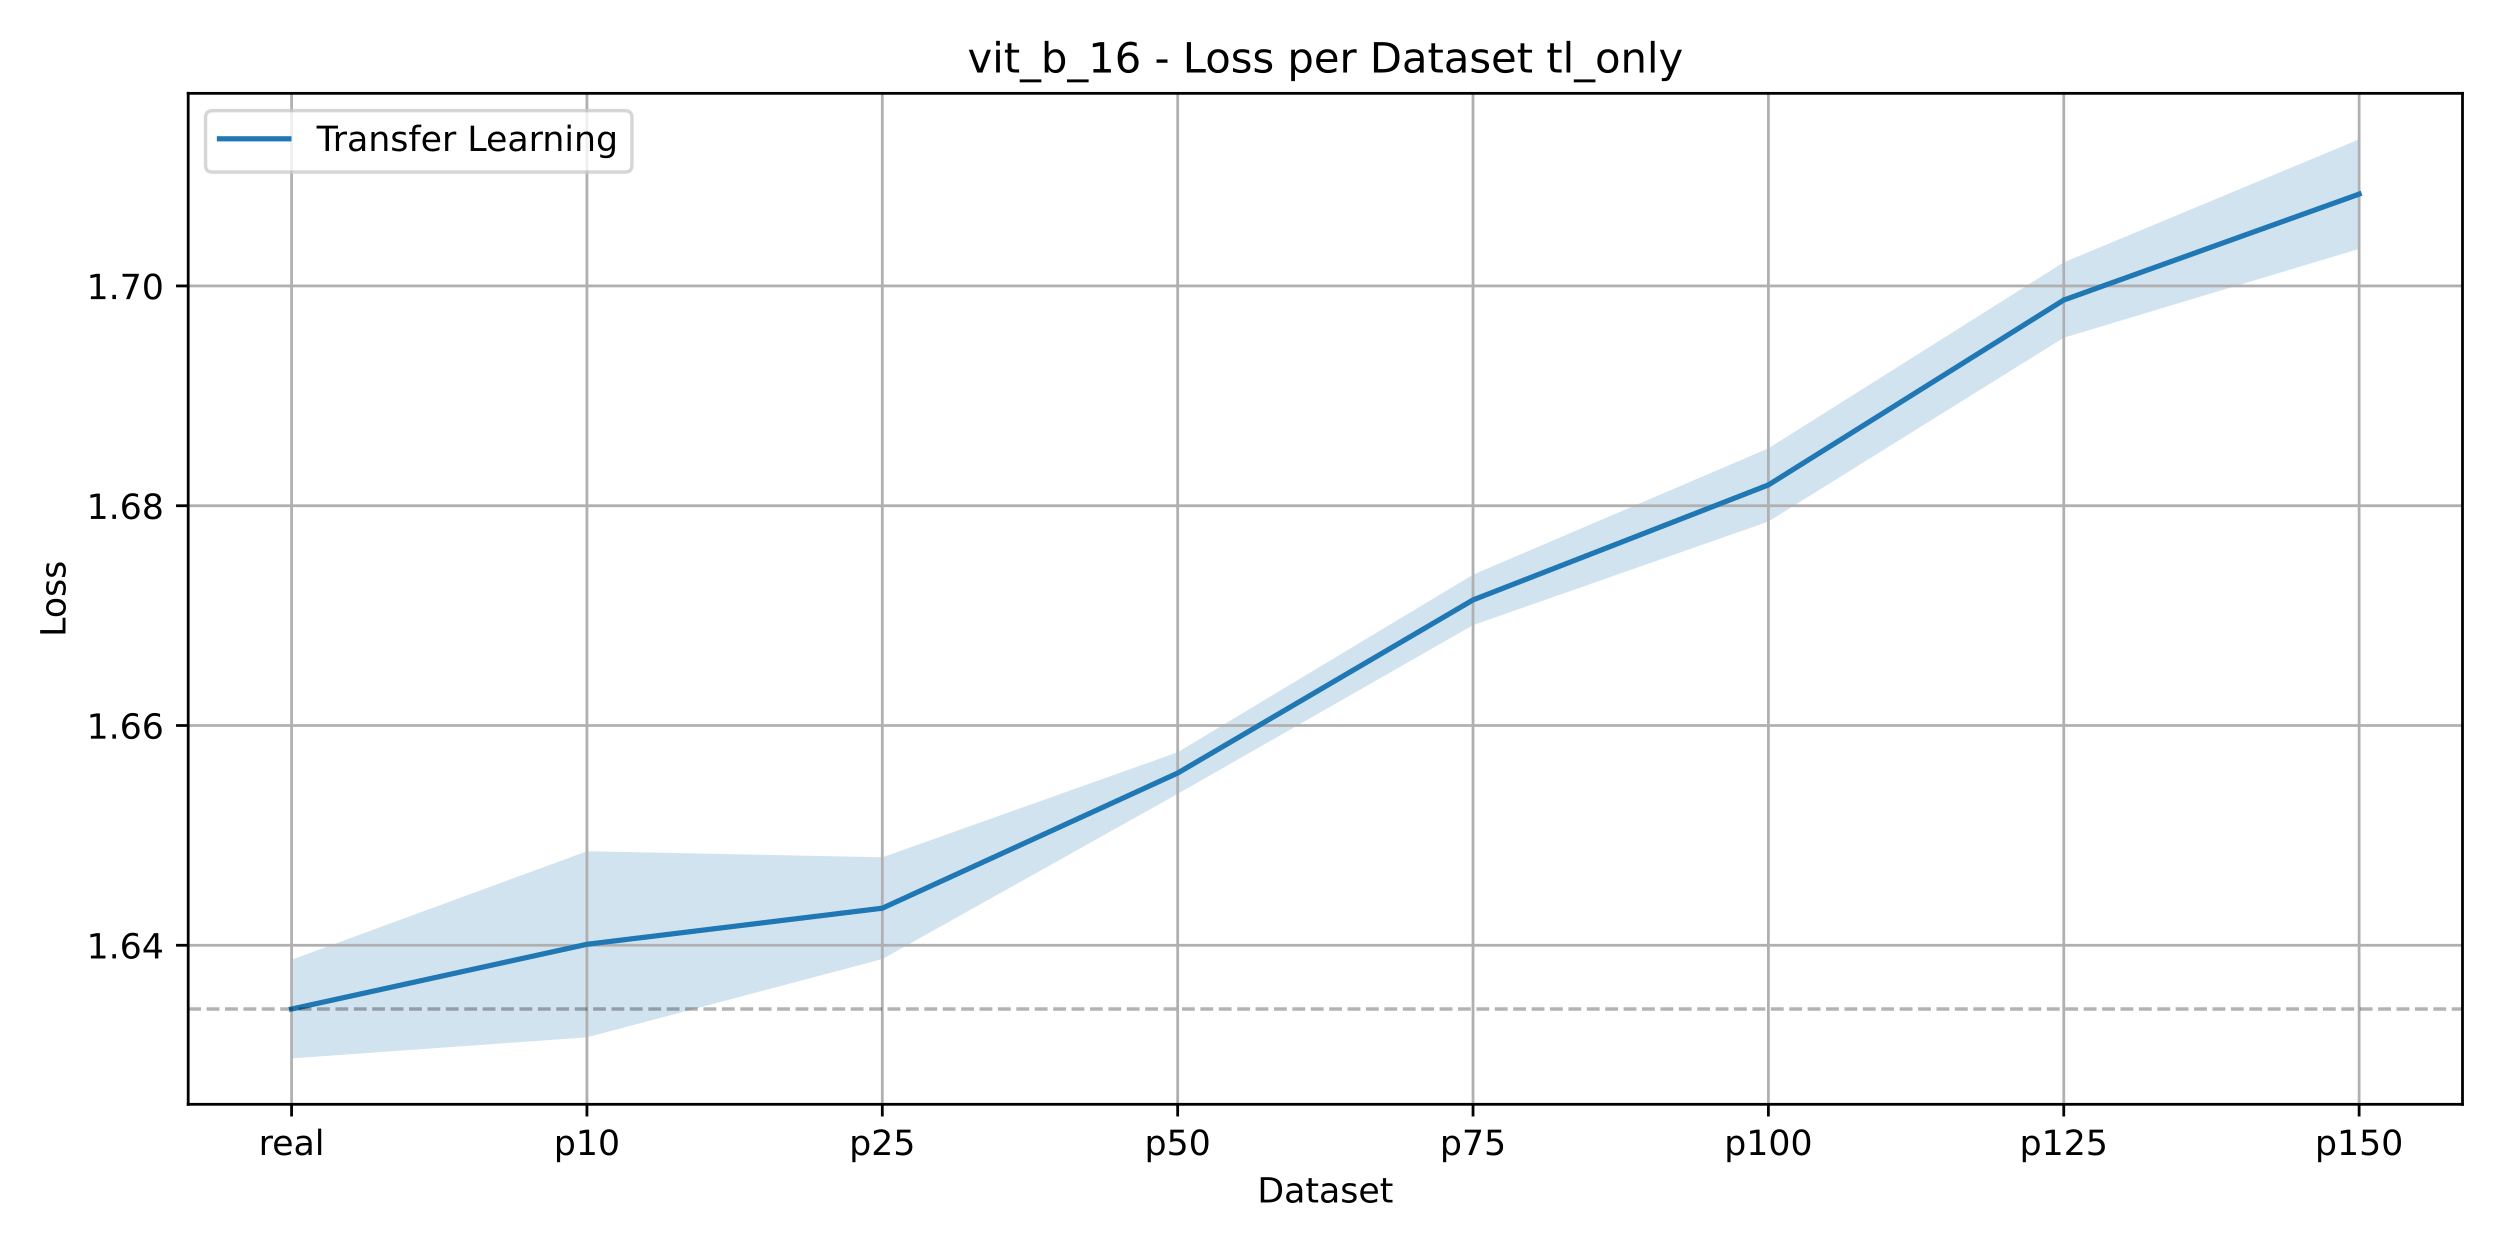
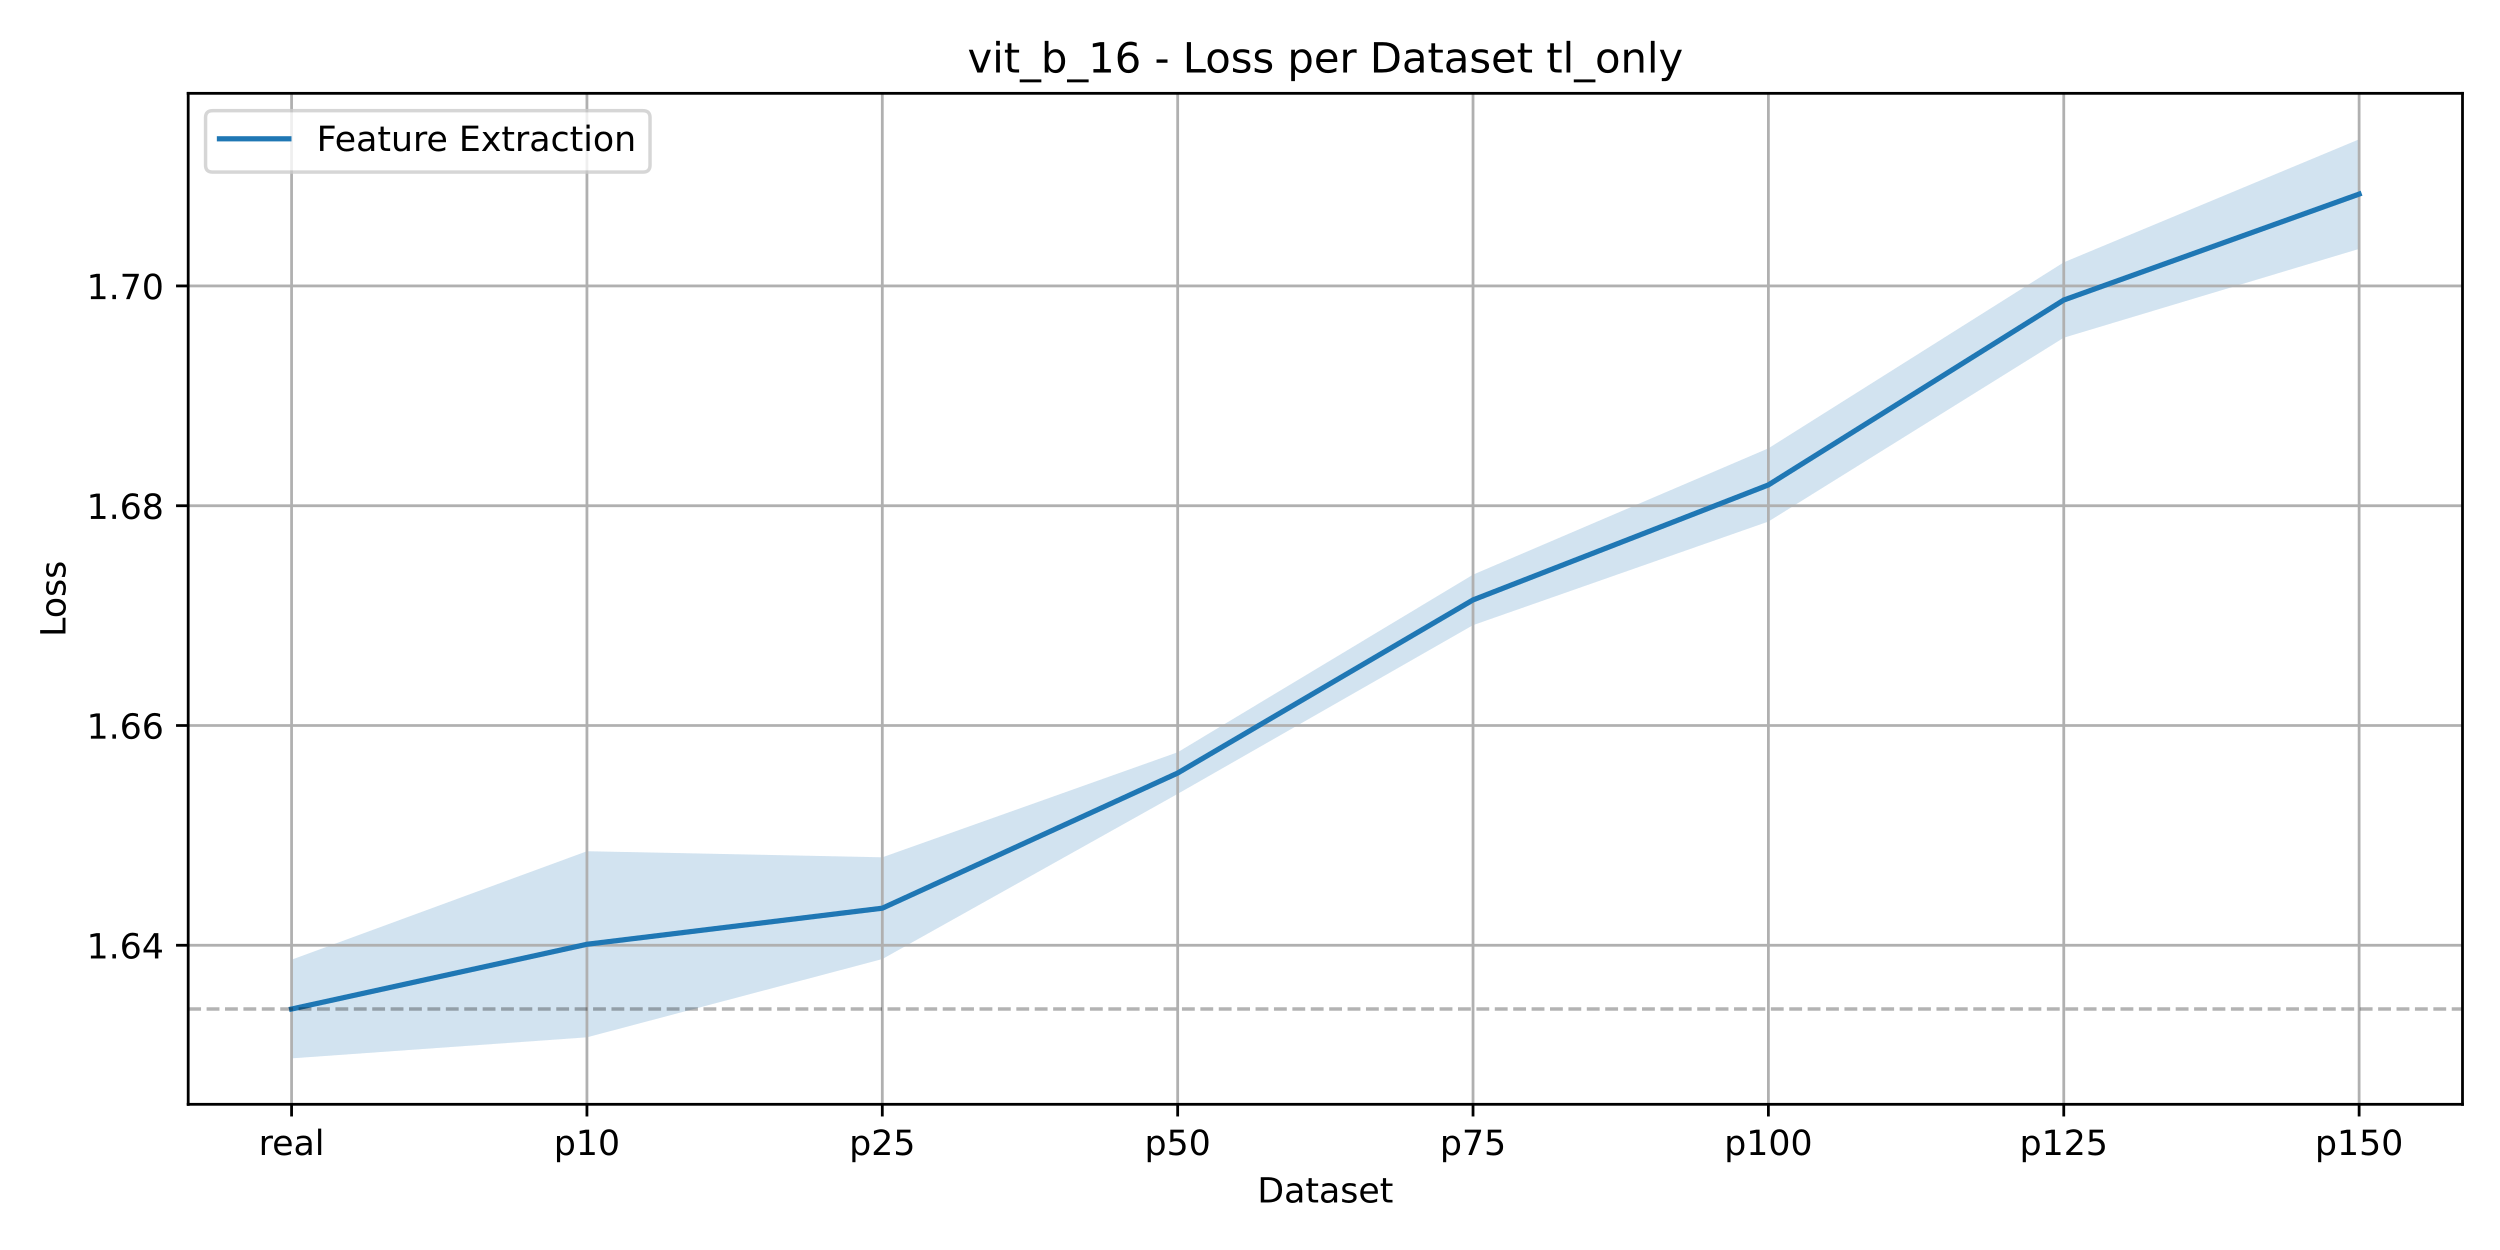
<svg xmlns="http://www.w3.org/2000/svg" xmlns:xlink="http://www.w3.org/1999/xlink" width="720pt" height="360pt" viewBox="0 0 720 360" version="1.1">
  <defs>
    <style type="text/css">*{stroke-linejoin: round; stroke-linecap: butt}</style>
  </defs>
  <g id="figure_1">
    <g id="patch_1">
      <path d="M 0 360  L 720 360  L 720 0  L 0 0  z " style="fill: #ffffff" />
    </g>
    <g id="axes_1">
      <g id="patch_2">
        <path d="M 54.2 318.04  L 709.2 318.04  L 709.2 26.88  L 54.2 26.88  z " style="fill: #ffffff" />
      </g>
      <g id="FillBetweenPolyCollection_1">
-         <path d="M 83.973 276.39  L 83.973 304.805  L 169.038 298.744  L 254.103 276.209  L 339.168 228.63  L 424.232 180.043  L 509.297 150.203  L 594.362 97.261  L 679.427 71.673  L 679.427 40.115  L 679.427 40.115  L 594.362 75.551  L 509.297 129.113  L 424.232 165.499  L 339.168 216.642  L 254.103 246.905  L 169.038 245.149  L 83.973 276.39  z " clip-path="url(#pf69fee0661)" style="fill: #1f77b4; fill-opacity: 0.2" />
+         <path d="M 83.973 276.39  L 83.973 304.805  L 169.038 298.744  L 254.103 276.209  L 339.168 228.63  L 424.232 180.043  L 509.297 150.203  L 594.362 97.261  L 679.427 71.673  L 679.427 40.115  L 679.427 40.115  L 594.362 75.551  L 509.297 129.113  L 424.232 165.499  L 339.168 216.642  L 254.103 246.905  L 169.038 245.149  L 83.973 276.39  z " clip-path="url(#pb8497c201f)" style="fill: #1f77b4; fill-opacity: 0.2" />
      </g>
      <g id="matplotlib.axis_1">
        <g id="xtick_1">
          <g id="line2d_1">
-             <path d="M 83.973 318.04  L 83.973 26.88  " clip-path="url(#pf69fee0661)" style="fill: none; stroke: #b0b0b0; stroke-width: 0.8; stroke-linecap: square" />
+             <path d="M 83.973 318.04  L 83.973 26.88  " clip-path="url(#pb8497c201f)" style="fill: none; stroke: #b0b0b0; stroke-width: 0.8; stroke-linecap: square" />
          </g>
          <g id="line2d_2">
            <defs>
-               <path id="mf01da9244c" d="M 0 0  L 0 3.5  " style="stroke: #000000; stroke-width: 0.8" />
+               <path id="ma97a63dde7" d="M 0 0  L 0 3.5  " style="stroke: #000000; stroke-width: 0.8" />
            </defs>
            <g>
-               <use xlink:href="#mf01da9244c" x="83.973" y="318.04" style="stroke: #000000; stroke-width: 0.8" />
+               <use xlink:href="#ma97a63dde7" x="83.973" y="318.04" style="stroke: #000000; stroke-width: 0.8" />
            </g>
          </g>
          <g id="text_1">
            <g transform="translate(74.50007 332.6384) scale(0.1 -0.1)">
              <defs>
                <path id="DejaVuSans-72" d="M 2631 2963  Q 2534 3019 2420 3045  Q 2306 3072 2169 3072  Q 1681 3072 1420 2755  Q 1159 2438 1159 1844  L 1159 0  L 581 0  L 581 3500  L 1159 3500  L 1159 2956  Q 1341 3275 1631 3429  Q 1922 3584 2338 3584  Q 2397 3584 2469 3576  Q 2541 3569 2628 3553  L 2631 2963  z " transform="scale(0.015625)" />
                <path id="DejaVuSans-65" d="M 3597 1894  L 3597 1613  L 953 1613  Q 991 1019 1311 708  Q 1631 397 2203 397  Q 2534 397 2845 478  Q 3156 559 3463 722  L 3463 178  Q 3153 47 2828 -22  Q 2503 -91 2169 -91  Q 1331 -91 842 396  Q 353 884 353 1716  Q 353 2575 817 3079  Q 1281 3584 2069 3584  Q 2775 3584 3186 3129  Q 3597 2675 3597 1894  z M 3022 2063  Q 3016 2534 2758 2815  Q 2500 3097 2075 3097  Q 1594 3097 1305 2825  Q 1016 2553 972 2059  L 3022 2063  z " transform="scale(0.015625)" />
                <path id="DejaVuSans-61" d="M 2194 1759  Q 1497 1759 1228 1600  Q 959 1441 959 1056  Q 959 750 1161 570  Q 1363 391 1709 391  Q 2188 391 2477 730  Q 2766 1069 2766 1631  L 2766 1759  L 2194 1759  z M 3341 1997  L 3341 0  L 2766 0  L 2766 531  Q 2569 213 2275 61  Q 1981 -91 1556 -91  Q 1019 -91 701 211  Q 384 513 384 1019  Q 384 1609 779 1909  Q 1175 2209 1959 2209  L 2766 2209  L 2766 2266  Q 2766 2663 2505 2880  Q 2244 3097 1772 3097  Q 1472 3097 1187 3025  Q 903 2953 641 2809  L 641 3341  Q 956 3463 1253 3523  Q 1550 3584 1831 3584  Q 2591 3584 2966 3190  Q 3341 2797 3341 1997  z " transform="scale(0.015625)" />
                <path id="DejaVuSans-6c" d="M 603 4863  L 1178 4863  L 1178 0  L 603 0  L 603 4863  z " transform="scale(0.015625)" />
              </defs>
              <use xlink:href="#DejaVuSans-72" />
              <use xlink:href="#DejaVuSans-65" transform="translate(38.86328 0)" />
              <use xlink:href="#DejaVuSans-61" transform="translate(100.3867 0)" />
              <use xlink:href="#DejaVuSans-6c" transform="translate(161.666 0)" />
            </g>
          </g>
        </g>
        <g id="xtick_2">
          <g id="line2d_3">
-             <path d="M 169.038 318.04  L 169.038 26.88  " clip-path="url(#pf69fee0661)" style="fill: none; stroke: #b0b0b0; stroke-width: 0.8; stroke-linecap: square" />
+             <path d="M 169.038 318.04  L 169.038 26.88  " clip-path="url(#pb8497c201f)" style="fill: none; stroke: #b0b0b0; stroke-width: 0.8; stroke-linecap: square" />
          </g>
          <g id="line2d_4">
            <g>
-               <use xlink:href="#mf01da9244c" x="169.038" y="318.04" style="stroke: #000000; stroke-width: 0.8" />
+               <use xlink:href="#ma97a63dde7" x="169.038" y="318.04" style="stroke: #000000; stroke-width: 0.8" />
            </g>
          </g>
          <g id="text_2">
            <g transform="translate(159.5009 332.6384) scale(0.1 -0.1)">
              <defs>
                <path id="DejaVuSans-70" d="M 1159 525  L 1159 -1331  L 581 -1331  L 581 3500  L 1159 3500  L 1159 2969  Q 1341 3281 1617 3432  Q 1894 3584 2278 3584  Q 2916 3584 3314 3078  Q 3713 2572 3713 1747  Q 3713 922 3314 415  Q 2916 -91 2278 -91  Q 1894 -91 1617 61  Q 1341 213 1159 525  z M 3116 1747  Q 3116 2381 2855 2742  Q 2594 3103 2138 3103  Q 1681 3103 1420 2742  Q 1159 2381 1159 1747  Q 1159 1113 1420 752  Q 1681 391 2138 391  Q 2594 391 2855 752  Q 3116 1113 3116 1747  z " transform="scale(0.015625)" />
                <path id="DejaVuSans-31" d="M 794 531  L 1825 531  L 1825 4091  L 703 3866  L 703 4441  L 1819 4666  L 2450 4666  L 2450 531  L 3481 531  L 3481 0  L 794 0  L 794 531  z " transform="scale(0.015625)" />
                <path id="DejaVuSans-30" d="M 2034 4250  Q 1547 4250 1301 3770  Q 1056 3291 1056 2328  Q 1056 1369 1301 889  Q 1547 409 2034 409  Q 2525 409 2770 889  Q 3016 1369 3016 2328  Q 3016 3291 2770 3770  Q 2525 4250 2034 4250  z M 2034 4750  Q 2819 4750 3233 4129  Q 3647 3509 3647 2328  Q 3647 1150 3233 529  Q 2819 -91 2034 -91  Q 1250 -91 836 529  Q 422 1150 422 2328  Q 422 3509 836 4129  Q 1250 4750 2034 4750  z " transform="scale(0.015625)" />
              </defs>
              <use xlink:href="#DejaVuSans-70" />
              <use xlink:href="#DejaVuSans-31" transform="translate(63.47656 0)" />
              <use xlink:href="#DejaVuSans-30" transform="translate(127.0996 0)" />
            </g>
          </g>
        </g>
        <g id="xtick_3">
          <g id="line2d_5">
-             <path d="M 254.103 318.04  L 254.103 26.88  " clip-path="url(#pf69fee0661)" style="fill: none; stroke: #b0b0b0; stroke-width: 0.8; stroke-linecap: square" />
+             <path d="M 254.103 318.04  L 254.103 26.88  " clip-path="url(#pb8497c201f)" style="fill: none; stroke: #b0b0b0; stroke-width: 0.8; stroke-linecap: square" />
          </g>
          <g id="line2d_6">
            <g>
-               <use xlink:href="#mf01da9244c" x="254.103" y="318.04" style="stroke: #000000; stroke-width: 0.8" />
+               <use xlink:href="#ma97a63dde7" x="254.103" y="318.04" style="stroke: #000000; stroke-width: 0.8" />
            </g>
          </g>
          <g id="text_3">
            <g transform="translate(244.5659 332.6384) scale(0.1 -0.1)">
              <defs>
                <path id="DejaVuSans-32" d="M 1228 531  L 3431 531  L 3431 0  L 469 0  L 469 531  Q 828 903 1448 1529  Q 2069 2156 2228 2338  Q 2531 2678 2651 2914  Q 2772 3150 2772 3378  Q 2772 3750 2511 3984  Q 2250 4219 1831 4219  Q 1534 4219 1204 4116  Q 875 4013 500 3803  L 500 4441  Q 881 4594 1212 4672  Q 1544 4750 1819 4750  Q 2544 4750 2975 4387  Q 3406 4025 3406 3419  Q 3406 3131 3298 2873  Q 3191 2616 2906 2266  Q 2828 2175 2409 1742  Q 1991 1309 1228 531  z " transform="scale(0.015625)" />
                <path id="DejaVuSans-35" d="M 691 4666  L 3169 4666  L 3169 4134  L 1269 4134  L 1269 2991  Q 1406 3038 1543 3061  Q 1681 3084 1819 3084  Q 2600 3084 3056 2656  Q 3513 2228 3513 1497  Q 3513 744 3044 326  Q 2575 -91 1722 -91  Q 1428 -91 1123 -41  Q 819 9 494 109  L 494 744  Q 775 591 1075 516  Q 1375 441 1709 441  Q 2250 441 2565 725  Q 2881 1009 2881 1497  Q 2881 1984 2565 2268  Q 2250 2553 1709 2553  Q 1456 2553 1204 2497  Q 953 2441 691 2322  L 691 4666  z " transform="scale(0.015625)" />
              </defs>
              <use xlink:href="#DejaVuSans-70" />
              <use xlink:href="#DejaVuSans-32" transform="translate(63.47656 0)" />
              <use xlink:href="#DejaVuSans-35" transform="translate(127.0996 0)" />
            </g>
          </g>
        </g>
        <g id="xtick_4">
          <g id="line2d_7">
-             <path d="M 339.168 318.04  L 339.168 26.88  " clip-path="url(#pf69fee0661)" style="fill: none; stroke: #b0b0b0; stroke-width: 0.8; stroke-linecap: square" />
+             <path d="M 339.168 318.04  L 339.168 26.88  " clip-path="url(#pb8497c201f)" style="fill: none; stroke: #b0b0b0; stroke-width: 0.8; stroke-linecap: square" />
          </g>
          <g id="line2d_8">
            <g>
-               <use xlink:href="#mf01da9244c" x="339.168" y="318.04" style="stroke: #000000; stroke-width: 0.8" />
+               <use xlink:href="#ma97a63dde7" x="339.168" y="318.04" style="stroke: #000000; stroke-width: 0.8" />
            </g>
          </g>
          <g id="text_4">
            <g transform="translate(329.6308 332.6384) scale(0.1 -0.1)">
              <use xlink:href="#DejaVuSans-70" />
              <use xlink:href="#DejaVuSans-35" transform="translate(63.47656 0)" />
              <use xlink:href="#DejaVuSans-30" transform="translate(127.0996 0)" />
            </g>
          </g>
        </g>
        <g id="xtick_5">
          <g id="line2d_9">
-             <path d="M 424.232 318.04  L 424.232 26.88  " clip-path="url(#pf69fee0661)" style="fill: none; stroke: #b0b0b0; stroke-width: 0.8; stroke-linecap: square" />
+             <path d="M 424.232 318.04  L 424.232 26.88  " clip-path="url(#pb8497c201f)" style="fill: none; stroke: #b0b0b0; stroke-width: 0.8; stroke-linecap: square" />
          </g>
          <g id="line2d_10">
            <g>
-               <use xlink:href="#mf01da9244c" x="424.232" y="318.04" style="stroke: #000000; stroke-width: 0.8" />
+               <use xlink:href="#ma97a63dde7" x="424.232" y="318.04" style="stroke: #000000; stroke-width: 0.8" />
            </g>
          </g>
          <g id="text_5">
            <g transform="translate(414.6957 332.6384) scale(0.1 -0.1)">
              <defs>
                <path id="DejaVuSans-37" d="M 525 4666  L 3525 4666  L 3525 4397  L 1831 0  L 1172 0  L 2766 4134  L 525 4134  L 525 4666  z " transform="scale(0.015625)" />
              </defs>
              <use xlink:href="#DejaVuSans-70" />
              <use xlink:href="#DejaVuSans-37" transform="translate(63.47656 0)" />
              <use xlink:href="#DejaVuSans-35" transform="translate(127.0996 0)" />
            </g>
          </g>
        </g>
        <g id="xtick_6">
          <g id="line2d_11">
-             <path d="M 509.297 318.04  L 509.297 26.88  " clip-path="url(#pf69fee0661)" style="fill: none; stroke: #b0b0b0; stroke-width: 0.8; stroke-linecap: square" />
+             <path d="M 509.297 318.04  L 509.297 26.88  " clip-path="url(#pb8497c201f)" style="fill: none; stroke: #b0b0b0; stroke-width: 0.8; stroke-linecap: square" />
          </g>
          <g id="line2d_12">
            <g>
-               <use xlink:href="#mf01da9244c" x="509.297" y="318.04" style="stroke: #000000; stroke-width: 0.8" />
+               <use xlink:href="#ma97a63dde7" x="509.297" y="318.04" style="stroke: #000000; stroke-width: 0.8" />
            </g>
          </g>
          <g id="text_6">
            <g transform="translate(496.5794 332.6384) scale(0.1 -0.1)">
              <use xlink:href="#DejaVuSans-70" />
              <use xlink:href="#DejaVuSans-31" transform="translate(63.47656 0)" />
              <use xlink:href="#DejaVuSans-30" transform="translate(127.0996 0)" />
              <use xlink:href="#DejaVuSans-30" transform="translate(190.7227 0)" />
            </g>
          </g>
        </g>
        <g id="xtick_7">
          <g id="line2d_13">
-             <path d="M 594.362 318.04  L 594.362 26.88  " clip-path="url(#pf69fee0661)" style="fill: none; stroke: #b0b0b0; stroke-width: 0.8; stroke-linecap: square" />
+             <path d="M 594.362 318.04  L 594.362 26.88  " clip-path="url(#pb8497c201f)" style="fill: none; stroke: #b0b0b0; stroke-width: 0.8; stroke-linecap: square" />
          </g>
          <g id="line2d_14">
            <g>
-               <use xlink:href="#mf01da9244c" x="594.362" y="318.04" style="stroke: #000000; stroke-width: 0.8" />
+               <use xlink:href="#ma97a63dde7" x="594.362" y="318.04" style="stroke: #000000; stroke-width: 0.8" />
            </g>
          </g>
          <g id="text_7">
            <g transform="translate(581.6444 332.6384) scale(0.1 -0.1)">
              <use xlink:href="#DejaVuSans-70" />
              <use xlink:href="#DejaVuSans-31" transform="translate(63.47656 0)" />
              <use xlink:href="#DejaVuSans-32" transform="translate(127.0996 0)" />
              <use xlink:href="#DejaVuSans-35" transform="translate(190.7227 0)" />
            </g>
          </g>
        </g>
        <g id="xtick_8">
          <g id="line2d_15">
-             <path d="M 679.427 318.04  L 679.427 26.88  " clip-path="url(#pf69fee0661)" style="fill: none; stroke: #b0b0b0; stroke-width: 0.8; stroke-linecap: square" />
+             <path d="M 679.427 318.04  L 679.427 26.88  " clip-path="url(#pb8497c201f)" style="fill: none; stroke: #b0b0b0; stroke-width: 0.8; stroke-linecap: square" />
          </g>
          <g id="line2d_16">
            <g>
-               <use xlink:href="#mf01da9244c" x="679.427" y="318.04" style="stroke: #000000; stroke-width: 0.8" />
+               <use xlink:href="#ma97a63dde7" x="679.427" y="318.04" style="stroke: #000000; stroke-width: 0.8" />
            </g>
          </g>
          <g id="text_8">
            <g transform="translate(666.7093 332.6384) scale(0.1 -0.1)">
              <use xlink:href="#DejaVuSans-70" />
              <use xlink:href="#DejaVuSans-31" transform="translate(63.47656 0)" />
              <use xlink:href="#DejaVuSans-35" transform="translate(127.0996 0)" />
              <use xlink:href="#DejaVuSans-30" transform="translate(190.7227 0)" />
            </g>
          </g>
        </g>
        <g id="text_9">
          <g transform="translate(362.1203 346.3166) scale(0.1 -0.1)">
            <defs>
              <path id="DejaVuSans-44" d="M 1259 4147  L 1259 519  L 2022 519  Q 2988 519 3436 956  Q 3884 1394 3884 2338  Q 3884 3275 3436 3711  Q 2988 4147 2022 4147  L 1259 4147  z M 628 4666  L 1925 4666  Q 3281 4666 3915 4102  Q 4550 3538 4550 2338  Q 4550 1131 3912 565  Q 3275 0 1925 0  L 628 0  L 628 4666  z " transform="scale(0.015625)" />
              <path id="DejaVuSans-74" d="M 1172 4494  L 1172 3500  L 2356 3500  L 2356 3053  L 1172 3053  L 1172 1153  Q 1172 725 1289 603  Q 1406 481 1766 481  L 2356 481  L 2356 0  L 1766 0  Q 1100 0 847 248  Q 594 497 594 1153  L 594 3053  L 172 3053  L 172 3500  L 594 3500  L 594 4494  L 1172 4494  z " transform="scale(0.015625)" />
              <path id="DejaVuSans-73" d="M 2834 3397  L 2834 2853  Q 2591 2978 2328 3040  Q 2066 3103 1784 3103  Q 1356 3103 1142 2972  Q 928 2841 928 2578  Q 928 2378 1081 2264  Q 1234 2150 1697 2047  L 1894 2003  Q 2506 1872 2764 1633  Q 3022 1394 3022 966  Q 3022 478 2636 193  Q 2250 -91 1575 -91  Q 1294 -91 989 -36  Q 684 19 347 128  L 347 722  Q 666 556 975 473  Q 1284 391 1588 391  Q 1994 391 2212 530  Q 2431 669 2431 922  Q 2431 1156 2273 1281  Q 2116 1406 1581 1522  L 1381 1569  Q 847 1681 609 1914  Q 372 2147 372 2553  Q 372 3047 722 3315  Q 1072 3584 1716 3584  Q 2034 3584 2315 3537  Q 2597 3491 2834 3397  z " transform="scale(0.015625)" />
            </defs>
            <use xlink:href="#DejaVuSans-44" />
            <use xlink:href="#DejaVuSans-61" transform="translate(77.00195 0)" />
            <use xlink:href="#DejaVuSans-74" transform="translate(138.2812 0)" />
            <use xlink:href="#DejaVuSans-61" transform="translate(177.4902 0)" />
            <use xlink:href="#DejaVuSans-73" transform="translate(238.7695 0)" />
            <use xlink:href="#DejaVuSans-65" transform="translate(290.8691 0)" />
            <use xlink:href="#DejaVuSans-74" transform="translate(352.3926 0)" />
          </g>
        </g>
      </g>
      <g id="matplotlib.axis_2">
        <g id="ytick_1">
          <g id="line2d_17">
-             <path d="M 54.2 272.236  L 709.2 272.236  " clip-path="url(#pf69fee0661)" style="fill: none; stroke: #b0b0b0; stroke-width: 0.8; stroke-linecap: square" />
+             <path d="M 54.2 272.236  L 709.2 272.236  " clip-path="url(#pb8497c201f)" style="fill: none; stroke: #b0b0b0; stroke-width: 0.8; stroke-linecap: square" />
          </g>
          <g id="line2d_18">
            <defs>
-               <path id="m92147d38d1" d="M 0 0  L -3.5 0  " style="stroke: #000000; stroke-width: 0.8" />
+               <path id="m47c9f93607" d="M 0 0  L -3.5 0  " style="stroke: #000000; stroke-width: 0.8" />
            </defs>
            <g>
-               <use xlink:href="#m92147d38d1" x="54.2" y="272.236" style="stroke: #000000; stroke-width: 0.8" />
+               <use xlink:href="#m47c9f93607" x="54.2" y="272.236" style="stroke: #000000; stroke-width: 0.8" />
            </g>
          </g>
          <g id="text_10">
            <g transform="translate(24.93437 276.0355) scale(0.1 -0.1)">
              <defs>
                <path id="DejaVuSans-2e" d="M 684 794  L 1344 794  L 1344 0  L 684 0  L 684 794  z " transform="scale(0.015625)" />
                <path id="DejaVuSans-36" d="M 2113 2584  Q 1688 2584 1439 2293  Q 1191 2003 1191 1497  Q 1191 994 1439 701  Q 1688 409 2113 409  Q 2538 409 2786 701  Q 3034 994 3034 1497  Q 3034 2003 2786 2293  Q 2538 2584 2113 2584  z M 3366 4563  L 3366 3988  Q 3128 4100 2886 4159  Q 2644 4219 2406 4219  Q 1781 4219 1451 3797  Q 1122 3375 1075 2522  Q 1259 2794 1537 2939  Q 1816 3084 2150 3084  Q 2853 3084 3261 2657  Q 3669 2231 3669 1497  Q 3669 778 3244 343  Q 2819 -91 2113 -91  Q 1303 -91 875 529  Q 447 1150 447 2328  Q 447 3434 972 4092  Q 1497 4750 2381 4750  Q 2619 4750 2861 4703  Q 3103 4656 3366 4563  z " transform="scale(0.015625)" />
                <path id="DejaVuSans-34" d="M 2419 4116  L 825 1625  L 2419 1625  L 2419 4116  z M 2253 4666  L 3047 4666  L 3047 1625  L 3713 1625  L 3713 1100  L 3047 1100  L 3047 0  L 2419 0  L 2419 1100  L 313 1100  L 313 1709  L 2253 4666  z " transform="scale(0.015625)" />
              </defs>
              <use xlink:href="#DejaVuSans-31" />
              <use xlink:href="#DejaVuSans-2e" transform="translate(63.62305 0)" />
              <use xlink:href="#DejaVuSans-36" transform="translate(95.41016 0)" />
              <use xlink:href="#DejaVuSans-34" transform="translate(159.0332 0)" />
            </g>
          </g>
        </g>
        <g id="ytick_2">
          <g id="line2d_19">
-             <path d="M 54.2 208.942  L 709.2 208.942  " clip-path="url(#pf69fee0661)" style="fill: none; stroke: #b0b0b0; stroke-width: 0.8; stroke-linecap: square" />
+             <path d="M 54.2 208.942  L 709.2 208.942  " clip-path="url(#pb8497c201f)" style="fill: none; stroke: #b0b0b0; stroke-width: 0.8; stroke-linecap: square" />
          </g>
          <g id="line2d_20">
            <g>
-               <use xlink:href="#m92147d38d1" x="54.2" y="208.942" style="stroke: #000000; stroke-width: 0.8" />
+               <use xlink:href="#m47c9f93607" x="54.2" y="208.942" style="stroke: #000000; stroke-width: 0.8" />
            </g>
          </g>
          <g id="text_11">
            <g transform="translate(24.93437 212.7408) scale(0.1 -0.1)">
              <use xlink:href="#DejaVuSans-31" />
              <use xlink:href="#DejaVuSans-2e" transform="translate(63.62305 0)" />
              <use xlink:href="#DejaVuSans-36" transform="translate(95.41016 0)" />
              <use xlink:href="#DejaVuSans-36" transform="translate(159.0332 0)" />
            </g>
          </g>
        </g>
        <g id="ytick_3">
          <g id="line2d_21">
-             <path d="M 54.2 145.647  L 709.2 145.647  " clip-path="url(#pf69fee0661)" style="fill: none; stroke: #b0b0b0; stroke-width: 0.8; stroke-linecap: square" />
+             <path d="M 54.2 145.647  L 709.2 145.647  " clip-path="url(#pb8497c201f)" style="fill: none; stroke: #b0b0b0; stroke-width: 0.8; stroke-linecap: square" />
          </g>
          <g id="line2d_22">
            <g>
-               <use xlink:href="#m92147d38d1" x="54.2" y="145.647" style="stroke: #000000; stroke-width: 0.8" />
+               <use xlink:href="#m47c9f93607" x="54.2" y="145.647" style="stroke: #000000; stroke-width: 0.8" />
            </g>
          </g>
          <g id="text_12">
            <g transform="translate(24.93437 149.446) scale(0.1 -0.1)">
              <defs>
                <path id="DejaVuSans-38" d="M 2034 2216  Q 1584 2216 1326 1975  Q 1069 1734 1069 1313  Q 1069 891 1326 650  Q 1584 409 2034 409  Q 2484 409 2743 651  Q 3003 894 3003 1313  Q 3003 1734 2745 1975  Q 2488 2216 2034 2216  z M 1403 2484  Q 997 2584 770 2862  Q 544 3141 544 3541  Q 544 4100 942 4425  Q 1341 4750 2034 4750  Q 2731 4750 3128 4425  Q 3525 4100 3525 3541  Q 3525 3141 3298 2862  Q 3072 2584 2669 2484  Q 3125 2378 3379 2068  Q 3634 1759 3634 1313  Q 3634 634 3220 271  Q 2806 -91 2034 -91  Q 1263 -91 848 271  Q 434 634 434 1313  Q 434 1759 690 2068  Q 947 2378 1403 2484  z M 1172 3481  Q 1172 3119 1398 2916  Q 1625 2713 2034 2713  Q 2441 2713 2670 2916  Q 2900 3119 2900 3481  Q 2900 3844 2670 4047  Q 2441 4250 2034 4250  Q 1625 4250 1398 4047  Q 1172 3844 1172 3481  z " transform="scale(0.015625)" />
              </defs>
              <use xlink:href="#DejaVuSans-31" />
              <use xlink:href="#DejaVuSans-2e" transform="translate(63.62305 0)" />
              <use xlink:href="#DejaVuSans-36" transform="translate(95.41016 0)" />
              <use xlink:href="#DejaVuSans-38" transform="translate(159.0332 0)" />
            </g>
          </g>
        </g>
        <g id="ytick_4">
          <g id="line2d_23">
-             <path d="M 54.2 82.352  L 709.2 82.352  " clip-path="url(#pf69fee0661)" style="fill: none; stroke: #b0b0b0; stroke-width: 0.8; stroke-linecap: square" />
+             <path d="M 54.2 82.352  L 709.2 82.352  " clip-path="url(#pb8497c201f)" style="fill: none; stroke: #b0b0b0; stroke-width: 0.8; stroke-linecap: square" />
          </g>
          <g id="line2d_24">
            <g>
-               <use xlink:href="#m92147d38d1" x="54.2" y="82.352" style="stroke: #000000; stroke-width: 0.8" />
+               <use xlink:href="#m47c9f93607" x="54.2" y="82.352" style="stroke: #000000; stroke-width: 0.8" />
            </g>
          </g>
          <g id="text_13">
            <g transform="translate(24.93437 86.15127) scale(0.1 -0.1)">
              <use xlink:href="#DejaVuSans-31" />
              <use xlink:href="#DejaVuSans-2e" transform="translate(63.62305 0)" />
              <use xlink:href="#DejaVuSans-37" transform="translate(95.41016 0)" />
              <use xlink:href="#DejaVuSans-30" transform="translate(159.0332 0)" />
            </g>
          </g>
        </g>
        <g id="text_14">
          <g transform="translate(18.85469 183.4272) rotate(-90) scale(0.1 -0.1)">
            <defs>
              <path id="DejaVuSans-4c" d="M 628 4666  L 1259 4666  L 1259 531  L 3531 531  L 3531 0  L 628 0  L 628 4666  z " transform="scale(0.015625)" />
              <path id="DejaVuSans-6f" d="M 1959 3097  Q 1497 3097 1228 2736  Q 959 2375 959 1747  Q 959 1119 1226 758  Q 1494 397 1959 397  Q 2419 397 2687 759  Q 2956 1122 2956 1747  Q 2956 2369 2687 2733  Q 2419 3097 1959 3097  z M 1959 3584  Q 2709 3584 3137 3096  Q 3566 2609 3566 1747  Q 3566 888 3137 398  Q 2709 -91 1959 -91  Q 1206 -91 779 398  Q 353 888 353 1747  Q 353 2609 779 3096  Q 1206 3584 1959 3584  z " transform="scale(0.015625)" />
            </defs>
            <use xlink:href="#DejaVuSans-4c" />
            <use xlink:href="#DejaVuSans-6f" transform="translate(53.96289 0)" />
            <use xlink:href="#DejaVuSans-73" transform="translate(115.1445 0)" />
            <use xlink:href="#DejaVuSans-73" transform="translate(167.2441 0)" />
          </g>
        </g>
      </g>
      <g id="line2d_25">
-         <path d="M 83.973 290.598  L 169.038 271.947  L 254.103 261.557  L 339.168 222.636  L 424.232 172.771  L 509.297 139.658  L 594.362 86.406  L 679.427 55.894  " clip-path="url(#pf69fee0661)" style="fill: none; stroke: #1f77b4; stroke-width: 1.5; stroke-linecap: square" />
+         <path d="M 83.973 290.598  L 169.038 271.947  L 254.103 261.557  L 339.168 222.636  L 424.232 172.771  L 509.297 139.658  L 594.362 86.406  L 679.427 55.894  " clip-path="url(#pb8497c201f)" style="fill: none; stroke: #1f77b4; stroke-width: 1.5; stroke-linecap: square" />
      </g>
      <g id="line2d_26">
-         <path d="M 54.2 290.598  L 709.2 290.598  " clip-path="url(#pf69fee0661)" style="fill: none; stroke-dasharray: 3.7,1.6; stroke-dashoffset: 0; stroke: #000000; stroke-opacity: 0.3" />
+         <path d="M 54.2 290.598  L 709.2 290.598  " clip-path="url(#pb8497c201f)" style="fill: none; stroke-dasharray: 3.7,1.6; stroke-dashoffset: 0; stroke: #000000; stroke-opacity: 0.3" />
      </g>
      <g id="patch_3">
        <path d="M 54.2 318.04  L 54.2 26.88  " style="fill: none; stroke: #000000; stroke-width: 0.8; stroke-linejoin: miter; stroke-linecap: square" />
      </g>
      <g id="patch_4">
        <path d="M 709.2 318.04  L 709.2 26.88  " style="fill: none; stroke: #000000; stroke-width: 0.8; stroke-linejoin: miter; stroke-linecap: square" />
      </g>
      <g id="patch_5">
        <path d="M 54.2 318.04  L 709.2 318.04  " style="fill: none; stroke: #000000; stroke-width: 0.8; stroke-linejoin: miter; stroke-linecap: square" />
      </g>
      <g id="patch_6">
        <path d="M 54.2 26.88  L 709.2 26.88  " style="fill: none; stroke: #000000; stroke-width: 0.8; stroke-linejoin: miter; stroke-linecap: square" />
      </g>
      <g id="text_15">
        <g transform="translate(278.6519 20.88) scale(0.12 -0.12)">
          <defs>
            <path id="DejaVuSans-76" d="M 191 3500  L 800 3500  L 1894 563  L 2988 3500  L 3597 3500  L 2284 0  L 1503 0  L 191 3500  z " transform="scale(0.015625)" />
            <path id="DejaVuSans-69" d="M 603 3500  L 1178 3500  L 1178 0  L 603 0  L 603 3500  z M 603 4863  L 1178 4863  L 1178 4134  L 603 4134  L 603 4863  z " transform="scale(0.015625)" />
            <path id="DejaVuSans-5f" d="M 3263 -1063  L 3263 -1509  L -63 -1509  L -63 -1063  L 3263 -1063  z " transform="scale(0.015625)" />
            <path id="DejaVuSans-62" d="M 3116 1747  Q 3116 2381 2855 2742  Q 2594 3103 2138 3103  Q 1681 3103 1420 2742  Q 1159 2381 1159 1747  Q 1159 1113 1420 752  Q 1681 391 2138 391  Q 2594 391 2855 752  Q 3116 1113 3116 1747  z M 1159 2969  Q 1341 3281 1617 3432  Q 1894 3584 2278 3584  Q 2916 3584 3314 3078  Q 3713 2572 3713 1747  Q 3713 922 3314 415  Q 2916 -91 2278 -91  Q 1894 -91 1617 61  Q 1341 213 1159 525  L 1159 0  L 581 0  L 581 4863  L 1159 4863  L 1159 2969  z " transform="scale(0.015625)" />
            <path id="DejaVuSans-20" transform="scale(0.015625)" />
            <path id="DejaVuSans-2d" d="M 313 2009  L 1997 2009  L 1997 1497  L 313 1497  L 313 2009  z " transform="scale(0.015625)" />
            <path id="DejaVuSans-6e" d="M 3513 2113  L 3513 0  L 2938 0  L 2938 2094  Q 2938 2591 2744 2837  Q 2550 3084 2163 3084  Q 1697 3084 1428 2787  Q 1159 2491 1159 1978  L 1159 0  L 581 0  L 581 3500  L 1159 3500  L 1159 2956  Q 1366 3272 1645 3428  Q 1925 3584 2291 3584  Q 2894 3584 3203 3211  Q 3513 2838 3513 2113  z " transform="scale(0.015625)" />
            <path id="DejaVuSans-79" d="M 2059 -325  Q 1816 -950 1584 -1140  Q 1353 -1331 966 -1331  L 506 -1331  L 506 -850  L 844 -850  Q 1081 -850 1212 -737  Q 1344 -625 1503 -206  L 1606 56  L 191 3500  L 800 3500  L 1894 763  L 2988 3500  L 3597 3500  L 2059 -325  z " transform="scale(0.015625)" />
          </defs>
          <use xlink:href="#DejaVuSans-76" />
          <use xlink:href="#DejaVuSans-69" transform="translate(59.17969 0)" />
          <use xlink:href="#DejaVuSans-74" transform="translate(86.96289 0)" />
          <use xlink:href="#DejaVuSans-5f" transform="translate(126.1719 0)" />
          <use xlink:href="#DejaVuSans-62" transform="translate(176.1719 0)" />
          <use xlink:href="#DejaVuSans-5f" transform="translate(239.6484 0)" />
          <use xlink:href="#DejaVuSans-31" transform="translate(289.6484 0)" />
          <use xlink:href="#DejaVuSans-36" transform="translate(353.2715 0)" />
          <use xlink:href="#DejaVuSans-20" transform="translate(416.8945 0)" />
          <use xlink:href="#DejaVuSans-2d" transform="translate(448.6816 0)" />
          <use xlink:href="#DejaVuSans-20" transform="translate(484.7656 0)" />
          <use xlink:href="#DejaVuSans-4c" transform="translate(516.5527 0)" />
          <use xlink:href="#DejaVuSans-6f" transform="translate(570.5156 0)" />
          <use xlink:href="#DejaVuSans-73" transform="translate(631.6973 0)" />
          <use xlink:href="#DejaVuSans-73" transform="translate(683.7969 0)" />
          <use xlink:href="#DejaVuSans-20" transform="translate(735.8965 0)" />
          <use xlink:href="#DejaVuSans-70" transform="translate(767.6836 0)" />
          <use xlink:href="#DejaVuSans-65" transform="translate(831.1602 0)" />
          <use xlink:href="#DejaVuSans-72" transform="translate(892.6836 0)" />
          <use xlink:href="#DejaVuSans-20" transform="translate(933.7969 0)" />
          <use xlink:href="#DejaVuSans-44" transform="translate(965.584 0)" />
          <use xlink:href="#DejaVuSans-61" transform="translate(1042.586 0)" />
          <use xlink:href="#DejaVuSans-74" transform="translate(1103.865 0)" />
          <use xlink:href="#DejaVuSans-61" transform="translate(1143.074 0)" />
          <use xlink:href="#DejaVuSans-73" transform="translate(1204.354 0)" />
          <use xlink:href="#DejaVuSans-65" transform="translate(1256.453 0)" />
          <use xlink:href="#DejaVuSans-74" transform="translate(1317.977 0)" />
          <use xlink:href="#DejaVuSans-20" transform="translate(1357.186 0)" />
          <use xlink:href="#DejaVuSans-74" transform="translate(1388.973 0)" />
          <use xlink:href="#DejaVuSans-6c" transform="translate(1428.182 0)" />
          <use xlink:href="#DejaVuSans-5f" transform="translate(1455.965 0)" />
          <use xlink:href="#DejaVuSans-6f" transform="translate(1505.965 0)" />
          <use xlink:href="#DejaVuSans-6e" transform="translate(1567.146 0)" />
          <use xlink:href="#DejaVuSans-6c" transform="translate(1630.525 0)" />
          <use xlink:href="#DejaVuSans-79" transform="translate(1658.309 0)" />
        </g>
      </g>
      <g id="legend_1">
        <g id="patch_7">
-           <path d="M 61.2 49.558  L 179.997 49.558  Q 181.997 49.558 181.997 47.558  L 181.997 33.88  Q 181.997 31.88 179.997 31.88  L 61.2 31.88  Q 59.2 31.88 59.2 33.88  L 59.2 47.558  Q 59.2 49.558 61.2 49.558  z " style="fill: #ffffff; opacity: 0.8; stroke: #cccccc; stroke-linejoin: miter" />
+           <path d="M 61.2 49.558  L 185.208 49.558  Q 187.208 49.558 187.208 47.558  L 187.208 33.88  Q 187.208 31.88 185.208 31.88  L 61.2 31.88  Q 59.2 31.88 59.2 33.88  L 59.2 47.558  Q 59.2 49.558 61.2 49.558  z " style="fill: #ffffff; opacity: 0.8; stroke: #cccccc; stroke-linejoin: miter" />
        </g>
        <g id="line2d_27">
          <path d="M 63.2 39.978  L 73.2 39.978  L 83.2 39.978  " style="fill: none; stroke: #1f77b4; stroke-width: 1.5; stroke-linecap: square" />
        </g>
        <g id="text_16">
          <g transform="translate(91.2 43.47844) scale(0.1 -0.1)">
            <defs>
-               <path id="DejaVuSans-54" d="M -19 4666  L 3928 4666  L 3928 4134  L 2272 4134  L 2272 0  L 1638 0  L 1638 4134  L -19 4134  L -19 4666  z " transform="scale(0.015625)" />
-               <path id="DejaVuSans-66" d="M 2375 4863  L 2375 4384  L 1825 4384  Q 1516 4384 1395 4259  Q 1275 4134 1275 3809  L 1275 3500  L 2222 3500  L 2222 3053  L 1275 3053  L 1275 0  L 697 0  L 697 3053  L 147 3053  L 147 3500  L 697 3500  L 697 3744  Q 697 4328 969 4595  Q 1241 4863 1831 4863  L 2375 4863  z " transform="scale(0.015625)" />
-               <path id="DejaVuSans-67" d="M 2906 1791  Q 2906 2416 2648 2759  Q 2391 3103 1925 3103  Q 1463 3103 1205 2759  Q 947 2416 947 1791  Q 947 1169 1205 825  Q 1463 481 1925 481  Q 2391 481 2648 825  Q 2906 1169 2906 1791  z M 3481 434  Q 3481 -459 3084 -895  Q 2688 -1331 1869 -1331  Q 1566 -1331 1297 -1286  Q 1028 -1241 775 -1147  L 775 -588  Q 1028 -725 1275 -790  Q 1522 -856 1778 -856  Q 2344 -856 2625 -561  Q 2906 -266 2906 331  L 2906 616  Q 2728 306 2450 153  Q 2172 0 1784 0  Q 1141 0 747 490  Q 353 981 353 1791  Q 353 2603 747 3093  Q 1141 3584 1784 3584  Q 2172 3584 2450 3431  Q 2728 3278 2906 2969  L 2906 3500  L 3481 3500  L 3481 434  z " transform="scale(0.015625)" />
+               <path id="DejaVuSans-46" d="M 628 4666  L 3309 4666  L 3309 4134  L 1259 4134  L 1259 2759  L 3109 2759  L 3109 2228  L 1259 2228  L 1259 0  L 628 0  L 628 4666  z " transform="scale(0.015625)" />
+               <path id="DejaVuSans-75" d="M 544 1381  L 544 3500  L 1119 3500  L 1119 1403  Q 1119 906 1312 657  Q 1506 409 1894 409  Q 2359 409 2629 706  Q 2900 1003 2900 1516  L 2900 3500  L 3475 3500  L 3475 0  L 2900 0  L 2900 538  Q 2691 219 2414 64  Q 2138 -91 1772 -91  Q 1169 -91 856 284  Q 544 659 544 1381  z M 1991 3584  L 1991 3584  z " transform="scale(0.015625)" />
+               <path id="DejaVuSans-45" d="M 628 4666  L 3578 4666  L 3578 4134  L 1259 4134  L 1259 2753  L 3481 2753  L 3481 2222  L 1259 2222  L 1259 531  L 3634 531  L 3634 0  L 628 0  L 628 4666  z " transform="scale(0.015625)" />
+               <path id="DejaVuSans-78" d="M 3513 3500  L 2247 1797  L 3578 0  L 2900 0  L 1881 1375  L 863 0  L 184 0  L 1544 1831  L 300 3500  L 978 3500  L 1906 2253  L 2834 3500  L 3513 3500  z " transform="scale(0.015625)" />
+               <path id="DejaVuSans-63" d="M 3122 3366  L 3122 2828  Q 2878 2963 2633 3030  Q 2388 3097 2138 3097  Q 1578 3097 1268 2742  Q 959 2388 959 1747  Q 959 1106 1268 751  Q 1578 397 2138 397  Q 2388 397 2633 464  Q 2878 531 3122 666  L 3122 134  Q 2881 22 2623 -34  Q 2366 -91 2075 -91  Q 1284 -91 818 406  Q 353 903 353 1747  Q 353 2603 823 3093  Q 1294 3584 2113 3584  Q 2378 3584 2631 3529  Q 2884 3475 3122 3366  z " transform="scale(0.015625)" />
            </defs>
-             <use xlink:href="#DejaVuSans-54" />
-             <use xlink:href="#DejaVuSans-72" transform="translate(46.33398 0)" />
-             <use xlink:href="#DejaVuSans-61" transform="translate(87.44727 0)" />
-             <use xlink:href="#DejaVuSans-6e" transform="translate(148.7266 0)" />
-             <use xlink:href="#DejaVuSans-73" transform="translate(212.1055 0)" />
-             <use xlink:href="#DejaVuSans-66" transform="translate(264.2051 0)" />
-             <use xlink:href="#DejaVuSans-65" transform="translate(299.4102 0)" />
-             <use xlink:href="#DejaVuSans-72" transform="translate(360.9336 0)" />
-             <use xlink:href="#DejaVuSans-20" transform="translate(402.0469 0)" />
-             <use xlink:href="#DejaVuSans-4c" transform="translate(433.834 0)" />
-             <use xlink:href="#DejaVuSans-65" transform="translate(487.7969 0)" />
-             <use xlink:href="#DejaVuSans-61" transform="translate(549.3203 0)" />
-             <use xlink:href="#DejaVuSans-72" transform="translate(610.5996 0)" />
-             <use xlink:href="#DejaVuSans-6e" transform="translate(649.9629 0)" />
-             <use xlink:href="#DejaVuSans-69" transform="translate(713.3418 0)" />
-             <use xlink:href="#DejaVuSans-6e" transform="translate(741.125 0)" />
-             <use xlink:href="#DejaVuSans-67" transform="translate(804.5039 0)" />
+             <use xlink:href="#DejaVuSans-46" />
+             <use xlink:href="#DejaVuSans-65" transform="translate(52.01953 0)" />
+             <use xlink:href="#DejaVuSans-61" transform="translate(113.543 0)" />
+             <use xlink:href="#DejaVuSans-74" transform="translate(174.8223 0)" />
+             <use xlink:href="#DejaVuSans-75" transform="translate(214.0312 0)" />
+             <use xlink:href="#DejaVuSans-72" transform="translate(277.4102 0)" />
+             <use xlink:href="#DejaVuSans-65" transform="translate(316.2734 0)" />
+             <use xlink:href="#DejaVuSans-20" transform="translate(377.7969 0)" />
+             <use xlink:href="#DejaVuSans-45" transform="translate(409.584 0)" />
+             <use xlink:href="#DejaVuSans-78" transform="translate(472.7676 0)" />
+             <use xlink:href="#DejaVuSans-74" transform="translate(531.9473 0)" />
+             <use xlink:href="#DejaVuSans-72" transform="translate(571.1562 0)" />
+             <use xlink:href="#DejaVuSans-61" transform="translate(612.2695 0)" />
+             <use xlink:href="#DejaVuSans-63" transform="translate(673.5488 0)" />
+             <use xlink:href="#DejaVuSans-74" transform="translate(728.5293 0)" />
+             <use xlink:href="#DejaVuSans-69" transform="translate(767.7383 0)" />
+             <use xlink:href="#DejaVuSans-6f" transform="translate(795.5215 0)" />
+             <use xlink:href="#DejaVuSans-6e" transform="translate(856.7031 0)" />
          </g>
        </g>
      </g>
    </g>
  </g>
  <defs>
-     <clipPath id="pf69fee0661">
+     <clipPath id="pb8497c201f">
      <rect x="54.2" y="26.88" width="655" height="291.16" />
    </clipPath>
  </defs>
</svg>
